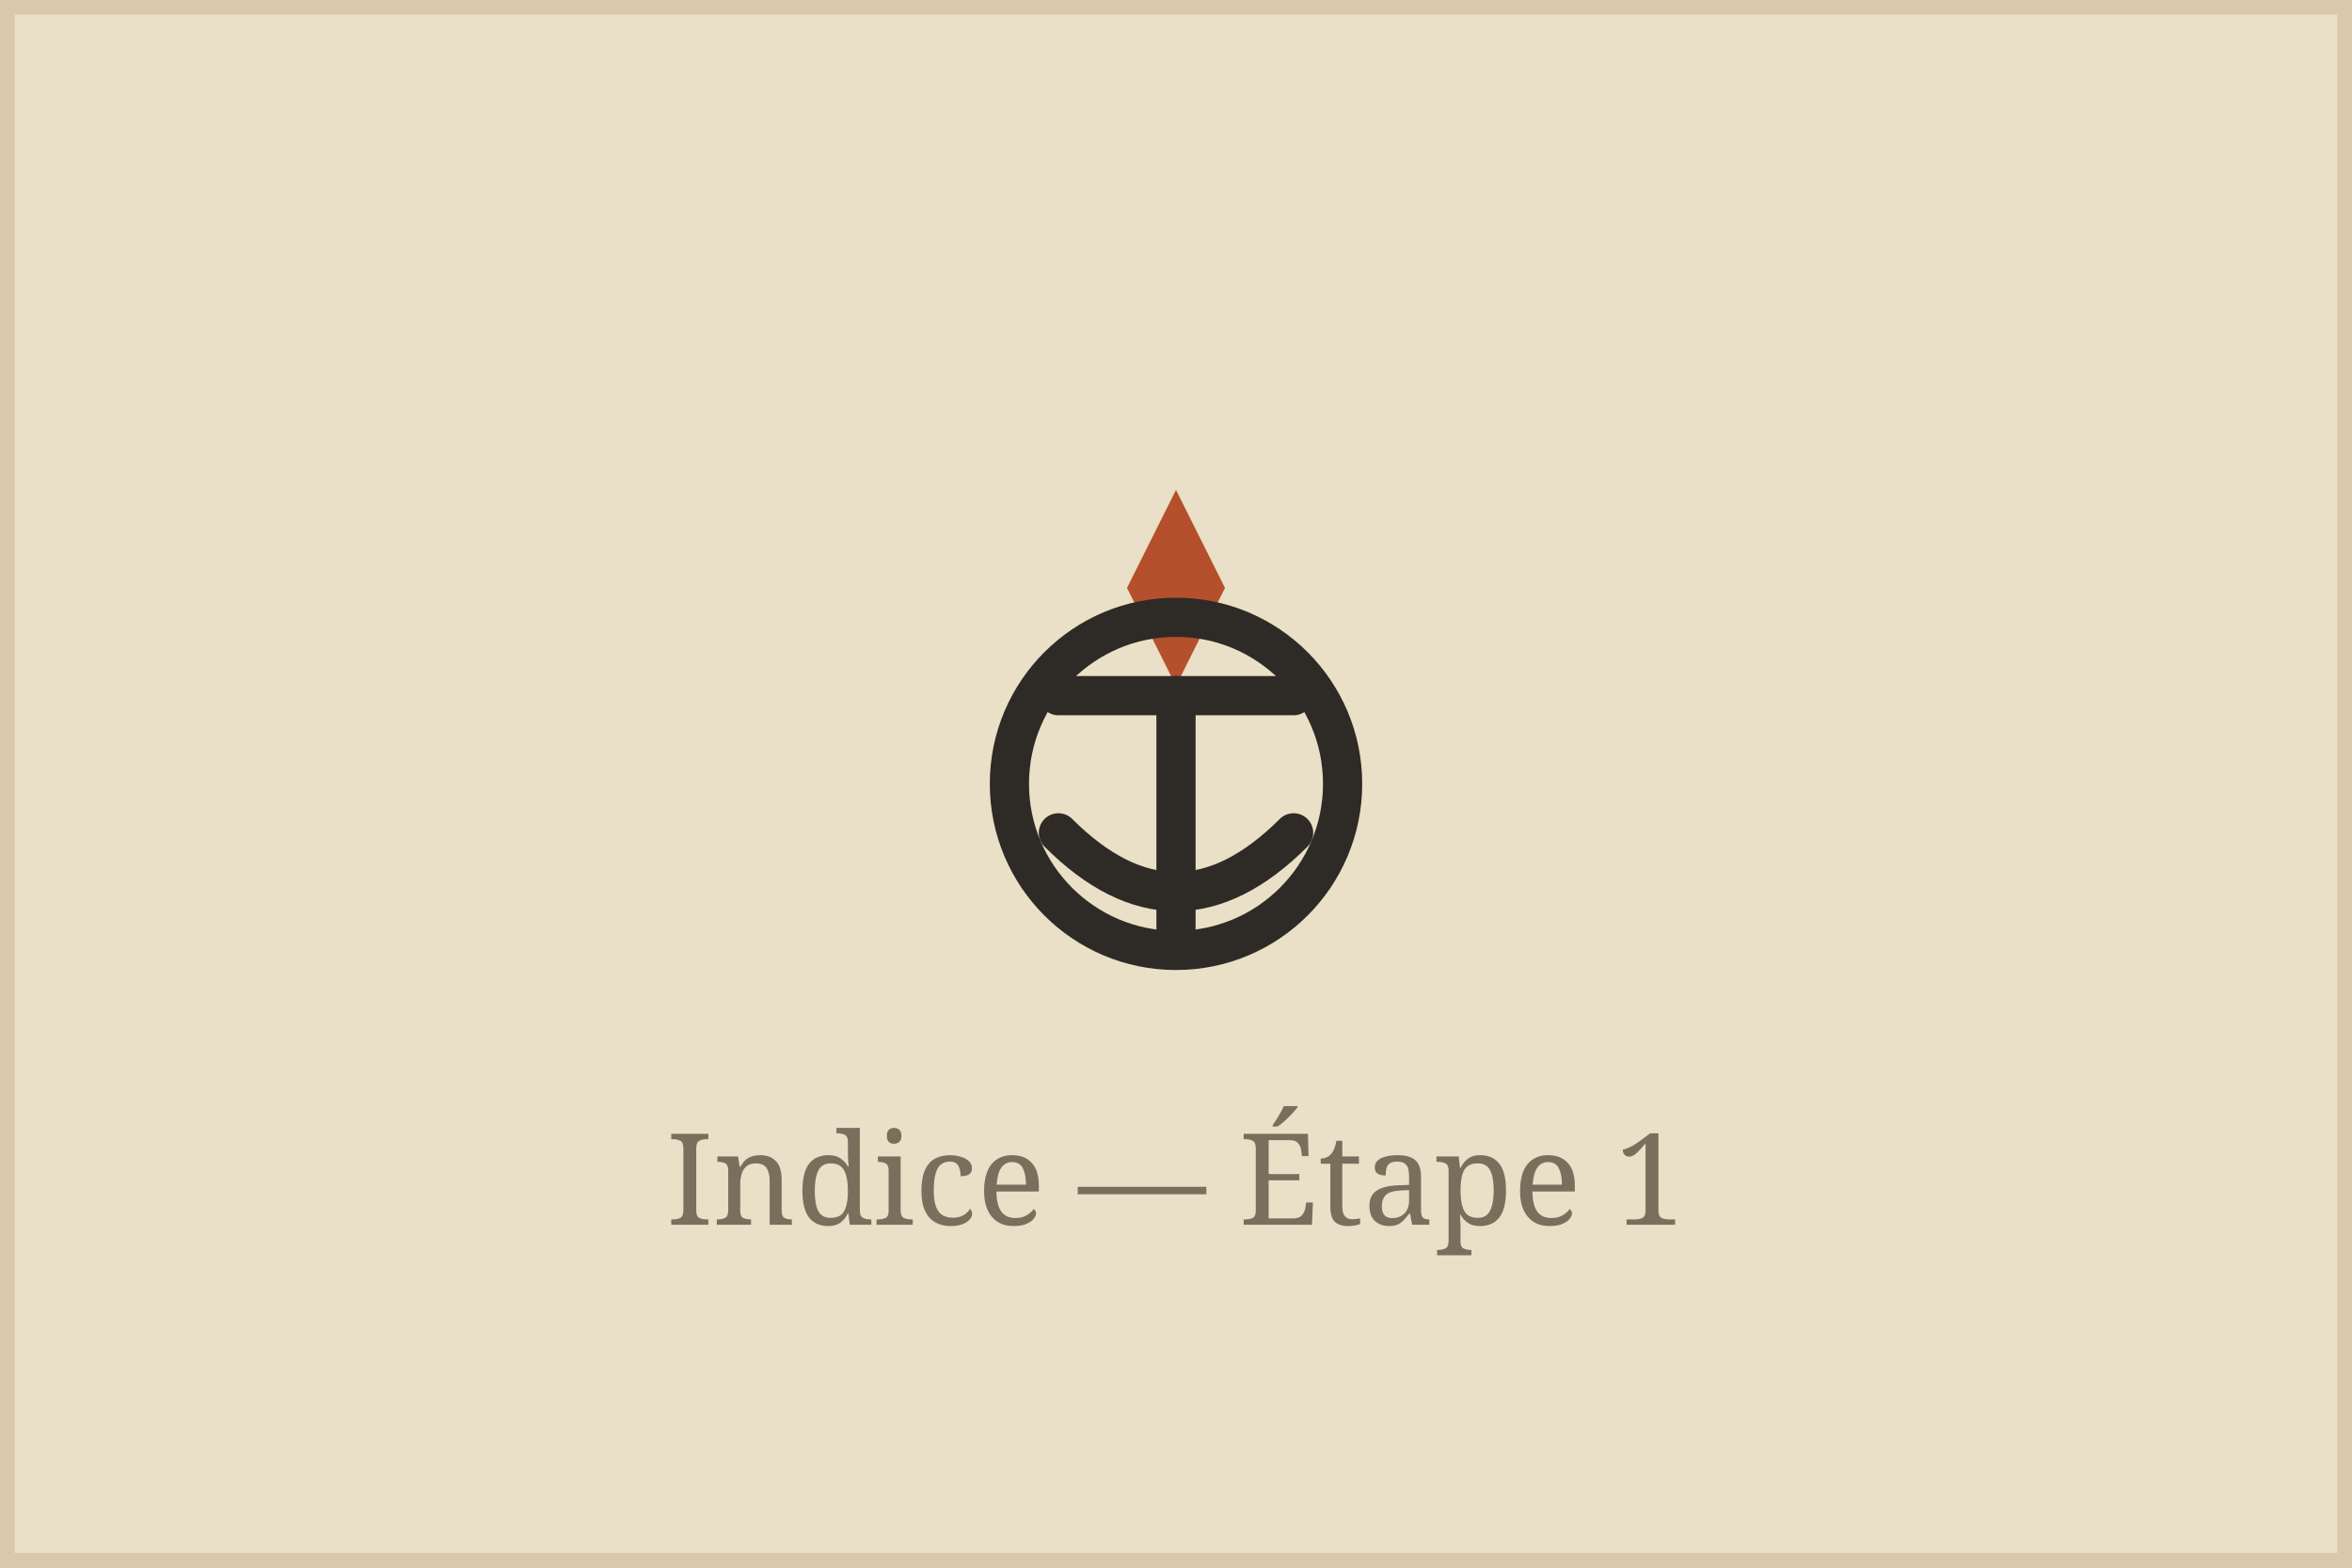
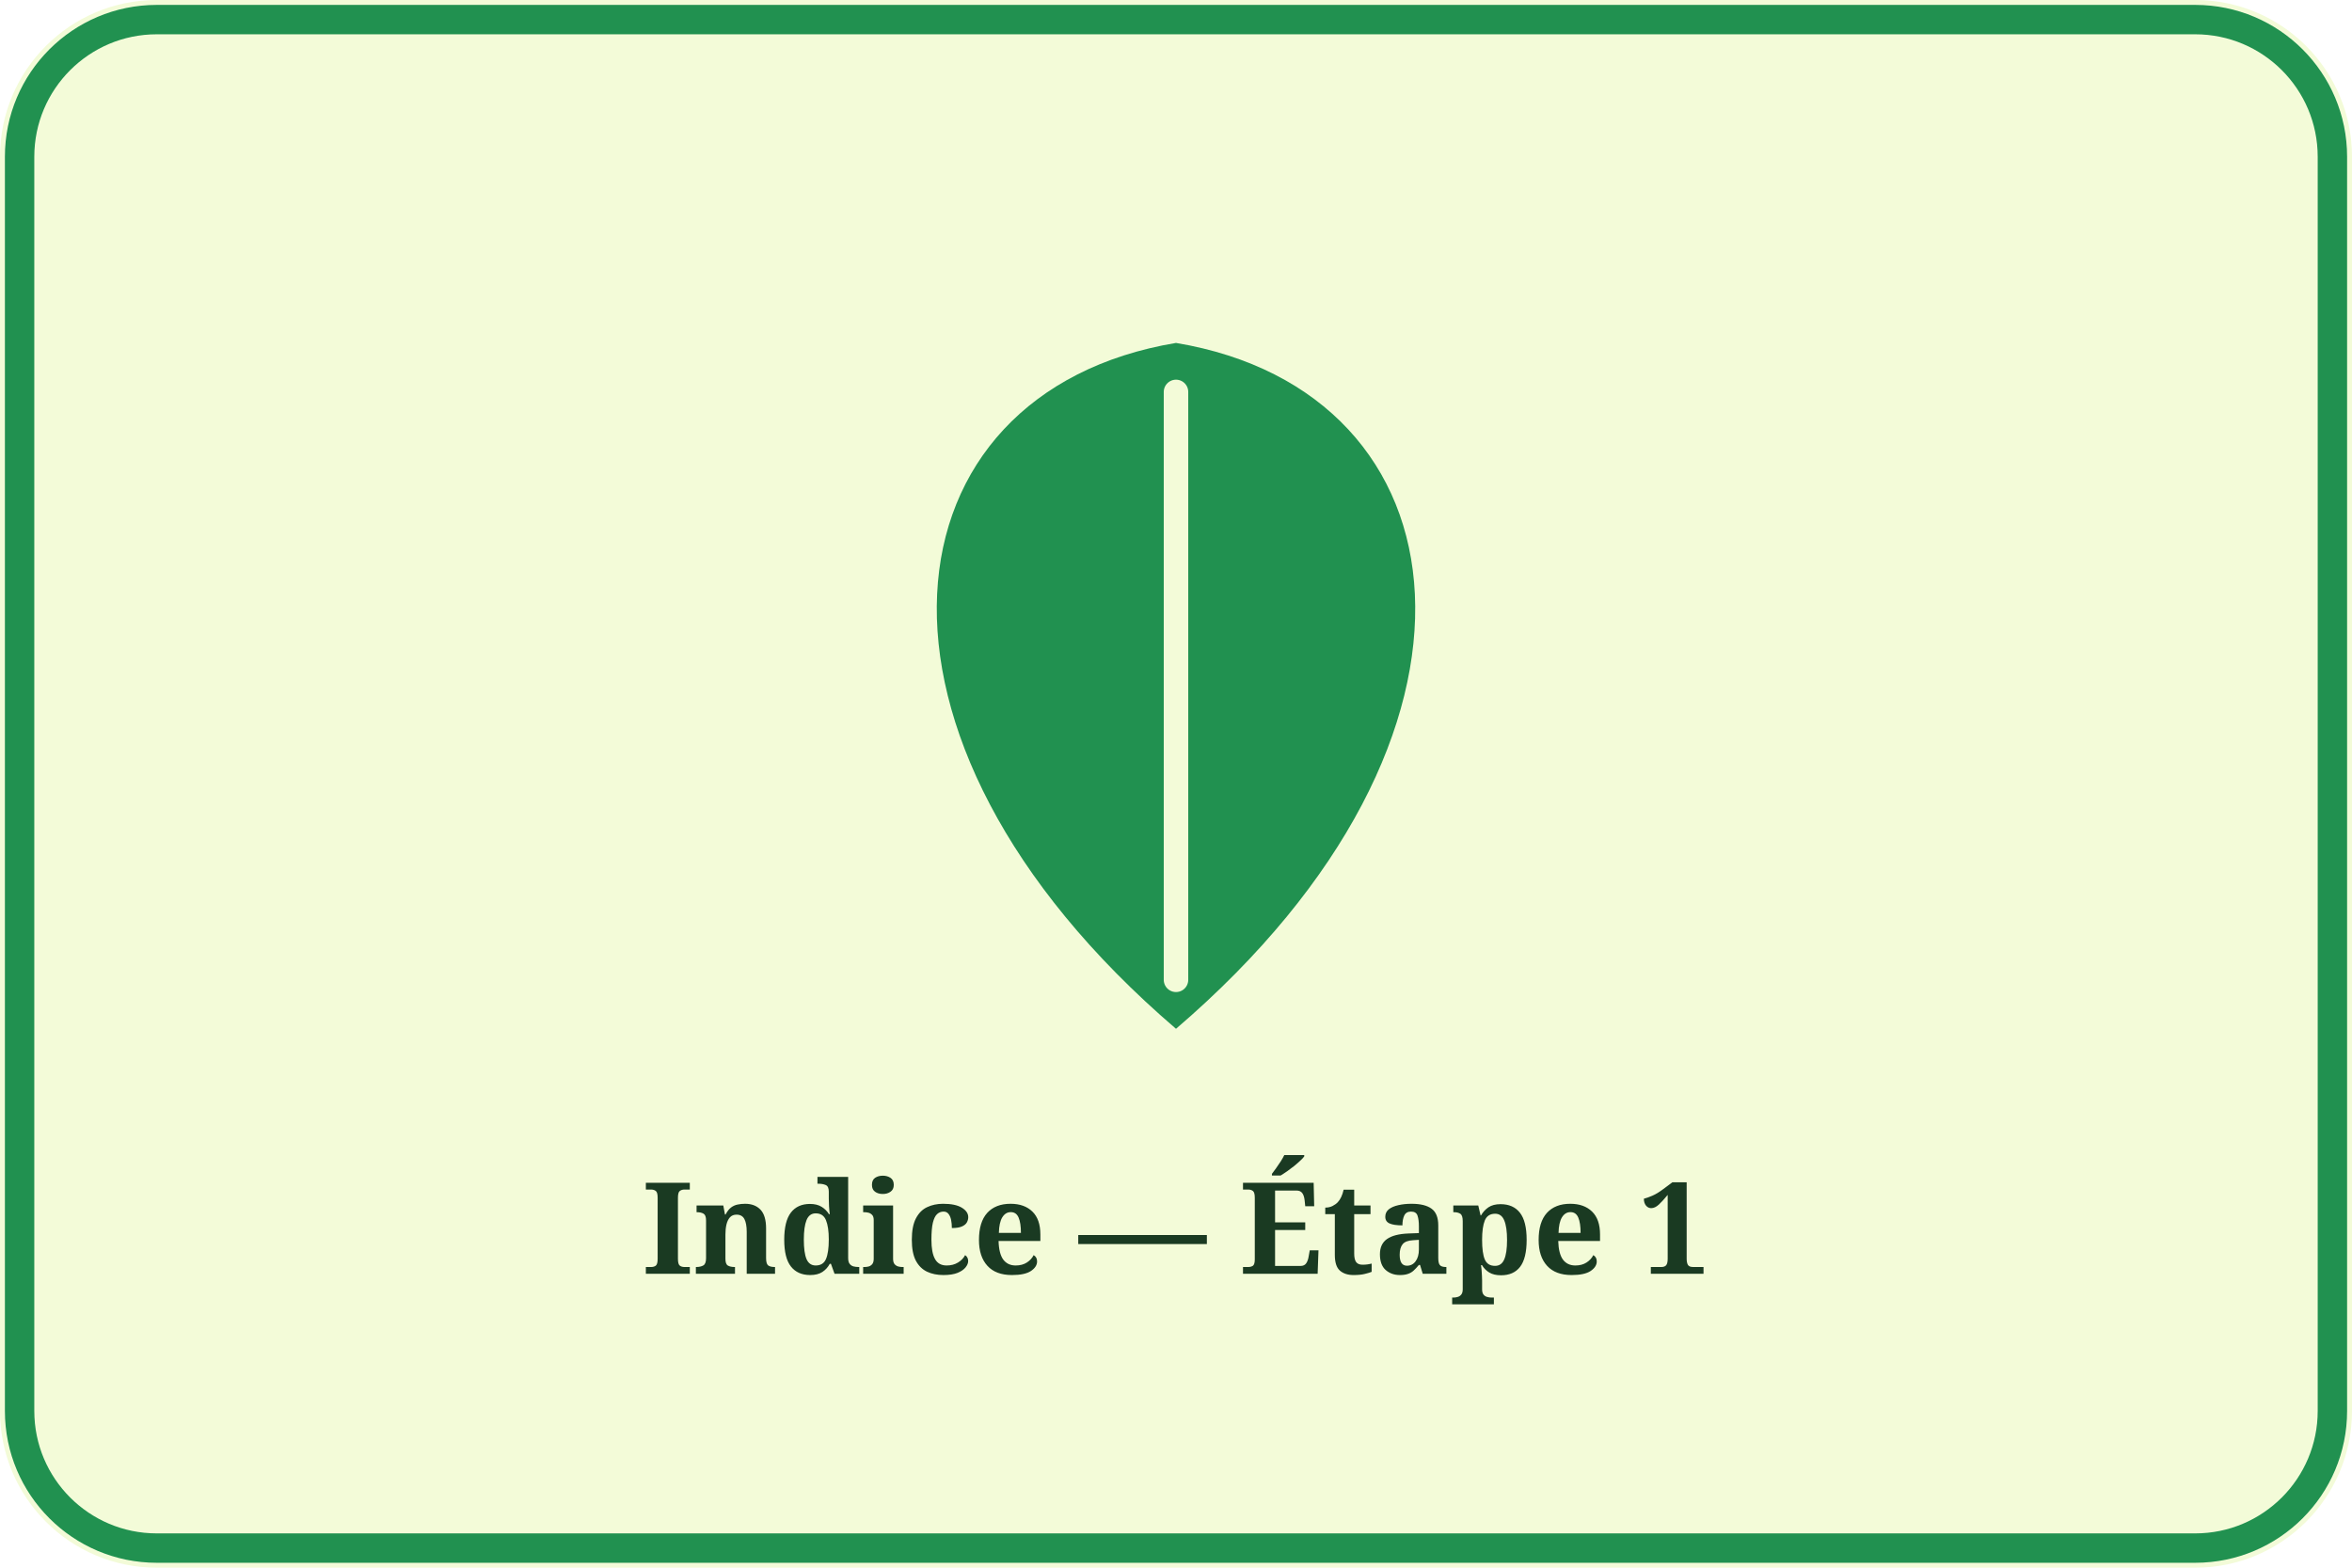
<svg xmlns="http://www.w3.org/2000/svg" viewBox="0 0 480 320">
-   <rect width="480" height="320" fill="#EADFC7" />
-   <rect x="0" y="0" width="480" height="320" fill="none" stroke="#D8C9AC" stroke-width="6" />
-   <g transform="translate(240,150)" fill="#2E2A26">
-     <path d="M0,-50 L10,-30 L0,-10 L-10,-30 Z" fill="#B5502D" />
-     <circle cx="0" cy="10" r="34" fill="none" stroke="#2E2A26" stroke-width="8" />
-     <path d="M0,-8 L0,42 M-24,20 Q0,44 24,20" fill="none" stroke="#2E2A26" stroke-width="8" stroke-linecap="round" />
-     <path d="M-24,-8 L24,-8" stroke="#2E2A26" stroke-width="8" stroke-linecap="round" />
+   <rect width="480" height="320" rx="32" fill="#F3FBD8" />
+   <rect x="4" y="4" width="472" height="312" rx="28" fill="none" stroke="#219150" stroke-width="6" />
+   <g transform="translate(240,140)">
+     <path d="M0,-70 C60,-60 70,10 0,70 C-70,10 -60,-60 0,-70 Z" fill="#219150" />
+     <path d="M0,-60 L0,60" stroke="#F3FBD8" stroke-width="5" stroke-linecap="round" />
  </g>
-   <text x="240" y="250" text-anchor="middle" font-family="Georgia, serif" font-size="26" fill="#7A6F5D">Indice — Étape 1</text>
+   <text x="240" y="260" text-anchor="middle" font-family="Georgia, serif" font-size="26" font-weight="bold" fill="#1A3A22">Indice — Étape 1</text>
</svg>
